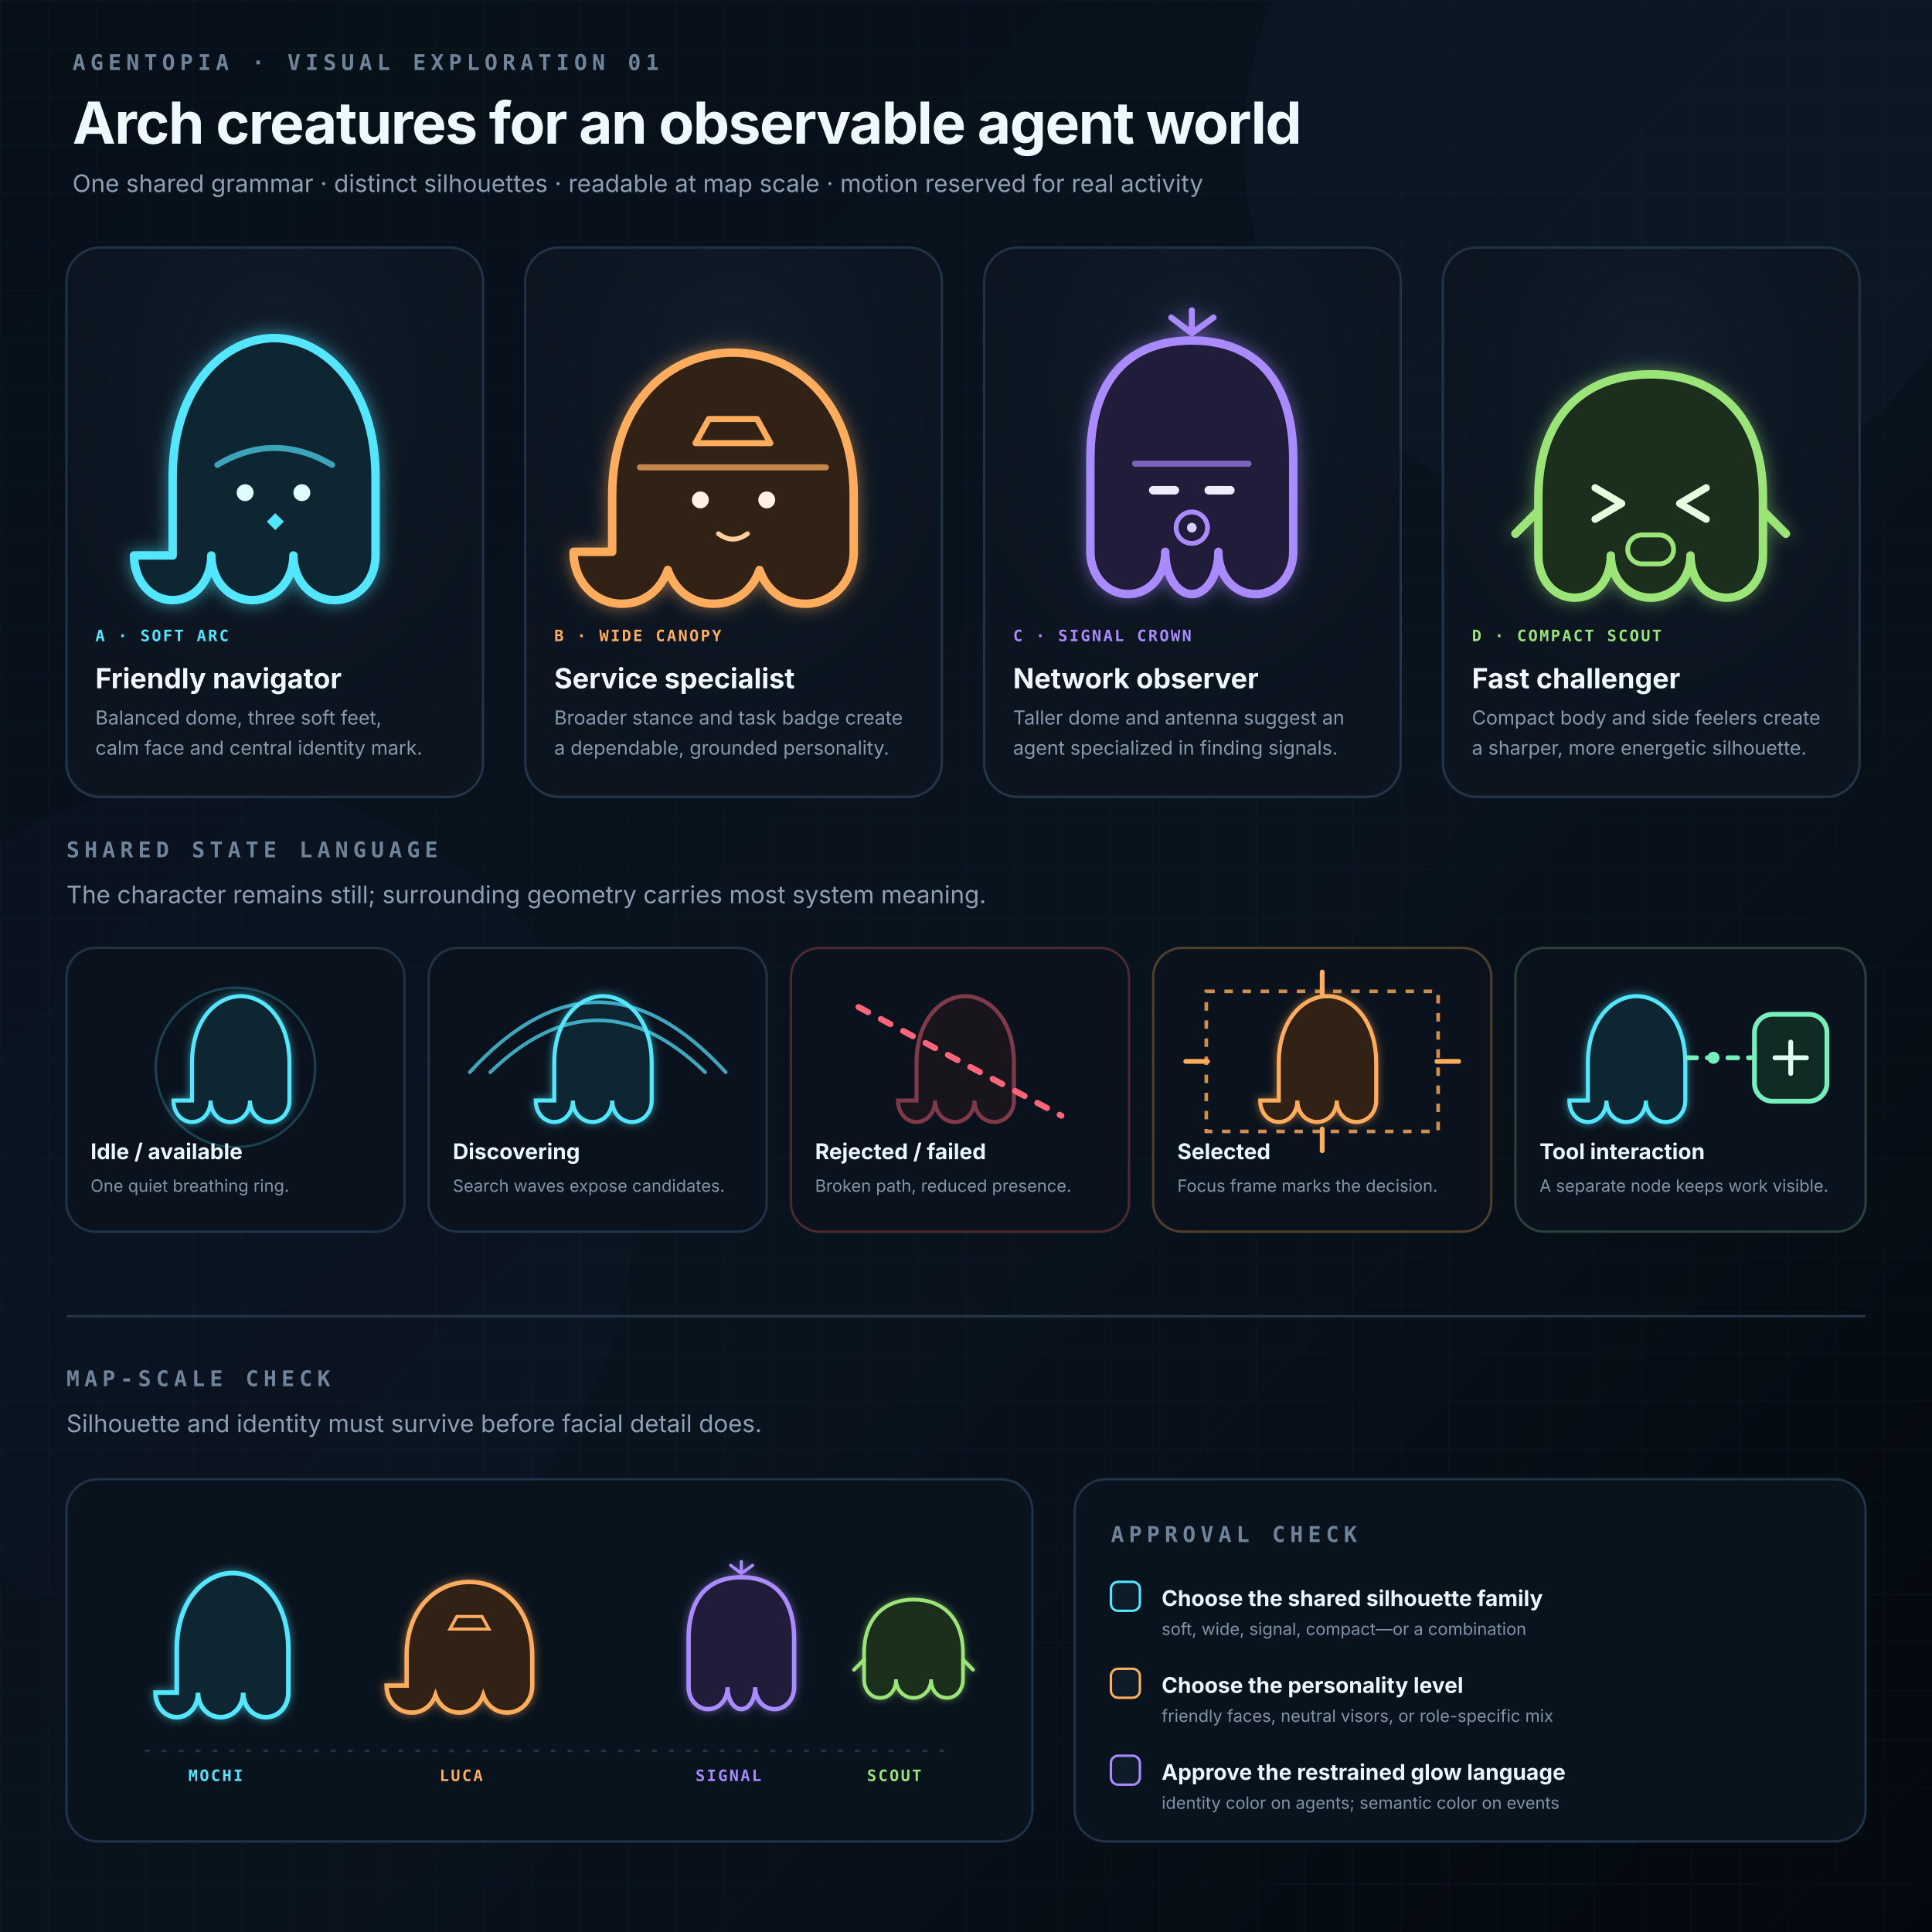
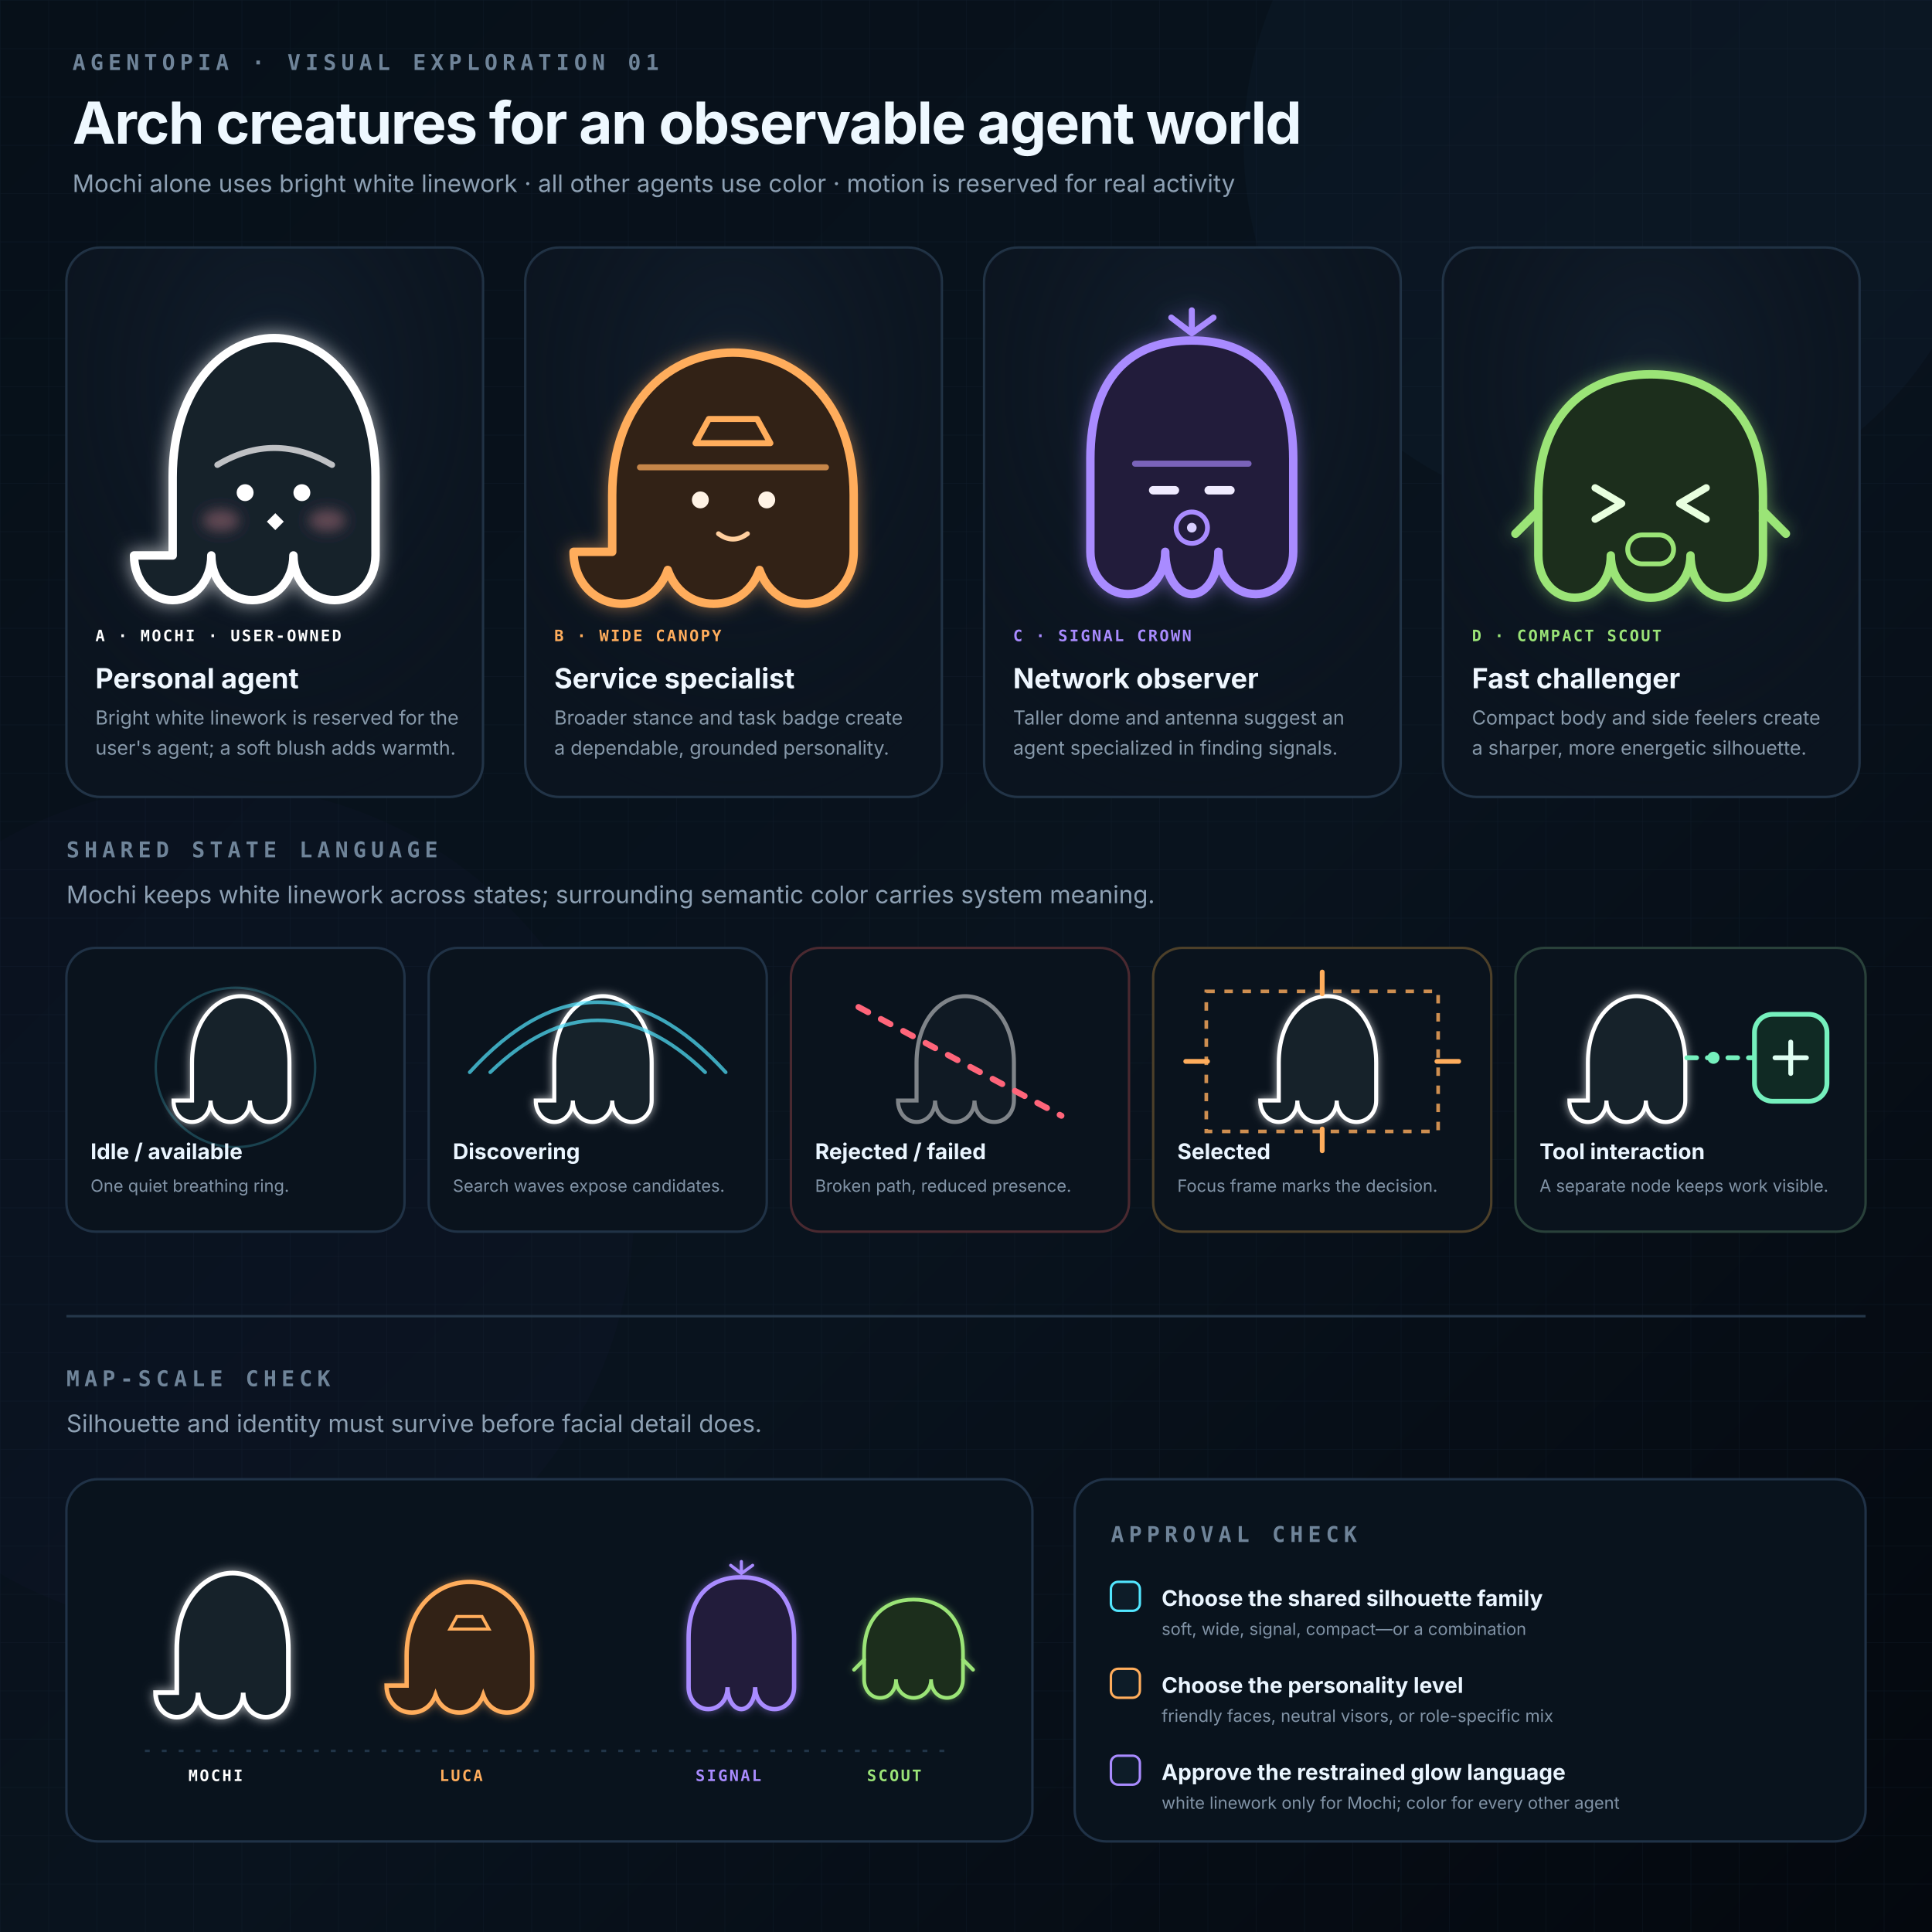
<svg xmlns="http://www.w3.org/2000/svg" width="1600" height="1600" viewBox="0 0 1600 1600" role="img" aria-labelledby="title description">
  <defs>
    <linearGradient id="background" x1="0" y1="0" x2="1" y2="1">
      <stop offset="0" stop-color="#071019" />
      <stop offset="0.55" stop-color="#09131e" />
      <stop offset="1" stop-color="#04080e" />
    </linearGradient>
    <radialGradient id="panelGlow" cx="50%" cy="25%" r="80%">
      <stop offset="0" stop-color="#18283a" stop-opacity="0.52" />
      <stop offset="1" stop-color="#0a111a" stop-opacity="0" />
    </radialGradient>
    <filter id="cyanGlow" x="-80%" y="-80%" width="260%" height="260%">
      <feGaussianBlur stdDeviation="7" result="blur" />
      <feFlood flood-color="#52e6ff" flood-opacity="0.55" />
      <feComposite in2="blur" operator="in" />
      <feMerge>
        <feMergeNode />
        <feMergeNode in="SourceGraphic" />
      </feMerge>
+     </filter>
+     <filter id="whiteGlow" x="-80%" y="-80%" width="260%" height="260%">
+       <feGaussianBlur stdDeviation="8" result="blur" />
+       <feFlood flood-color="#ffffff" flood-opacity="0.65" />
+       <feComposite in2="blur" operator="in" />
+       <feMerge>
+         <feMergeNode />
+         <feMergeNode in="SourceGraphic" />
+       </feMerge>
+     </filter>
+     <filter id="blushBlur" x="-80%" y="-80%" width="260%" height="260%">
+       <feGaussianBlur stdDeviation="5" />
    </filter>
    <filter id="orangeGlow" x="-80%" y="-80%" width="260%" height="260%">
      <feGaussianBlur stdDeviation="7" result="blur" />
      <feFlood flood-color="#ffad5c" flood-opacity="0.5" />
      <feComposite in2="blur" operator="in" />
      <feMerge>
        <feMergeNode />
        <feMergeNode in="SourceGraphic" />
      </feMerge>
    </filter>
    <filter id="violetGlow" x="-80%" y="-80%" width="260%" height="260%">
      <feGaussianBlur stdDeviation="7" result="blur" />
      <feFlood flood-color="#a98bff" flood-opacity="0.5" />
      <feComposite in2="blur" operator="in" />
      <feMerge>
        <feMergeNode />
        <feMergeNode in="SourceGraphic" />
      </feMerge>
    </filter>
    <filter id="limeGlow" x="-80%" y="-80%" width="260%" height="260%">
      <feGaussianBlur stdDeviation="7" result="blur" />
      <feFlood flood-color="#9be477" flood-opacity="0.48" />
      <feComposite in2="blur" operator="in" />
      <feMerge>
        <feMergeNode />
        <feMergeNode in="SourceGraphic" />
      </feMerge>
    </filter>
    <pattern id="grid" width="40" height="40" patternUnits="userSpaceOnUse">
      <path d="M40 0H0V40" fill="none" stroke="#1b2b3b" stroke-width="1" opacity="0.28" />
    </pattern>
    <style>
      .eyebrow { font: 600 18px ui-monospace, SFMono-Regular, Menlo, monospace; letter-spacing: 4px; fill: #6f8499; }
      .title { font: 700 48px Inter, ui-sans-serif, system-ui, sans-serif; fill: #eef8ff; letter-spacing: -1px; }
      .subtitle { font: 400 20px Inter, ui-sans-serif, system-ui, sans-serif; fill: #8da0b3; }
      .card-label { font: 700 23px Inter, ui-sans-serif, system-ui, sans-serif; fill: #eff7ff; }
      .card-copy { font: 400 16px Inter, ui-sans-serif, system-ui, sans-serif; fill: #8799aa; }
      .tag { font: 600 13px ui-monospace, SFMono-Regular, Menlo, monospace; letter-spacing: 1.5px; }
      .state-title { font: 700 18px Inter, ui-sans-serif, system-ui, sans-serif; fill: #eaf5ff; }
      .state-copy { font: 400 14px Inter, ui-sans-serif, system-ui, sans-serif; fill: #8193a6; }
    </style>
  </defs>
  <rect width="1600" height="1600" fill="url(#background)" />
  <rect width="1600" height="1600" fill="url(#grid)" />
  <circle cx="1340" cy="120" r="310" fill="#16334c" opacity="0.12" />
  <circle cx="175" cy="1000" r="350" fill="#211b4b" opacity="0.10" />
  <g transform="translate(60 58)">
    <text class="eyebrow" x="0" y="0">AGENTOPIA · VISUAL EXPLORATION 01</text>
    <text class="title" x="0" y="61">Arch creatures for an observable agent world</text>
-     <text class="subtitle" x="0" y="101">One shared grammar · distinct silhouettes · readable at map scale · motion reserved for real activity</text>
+     <text class="subtitle" x="0" y="101">Mochi alone uses bright white linework · all other agents use color · motion is reserved for real activity</text>
  </g>
  <g transform="translate(55 205)">
    <rect width="345" height="455" rx="28" fill="#0b141f" stroke="#223447" stroke-width="2" />
    <rect width="345" height="455" rx="28" fill="url(#panelGlow)" />
-     <g transform="translate(40 50)" filter="url(#cyanGlow)">
-       <path d="M48 205V140C48 65 91 25 132 25s84 40 84 115v65                c0 21-15 37-34 37s-34-16-34-37                c0 21-15 37-34 37s-34-16-34-37                c0 21-14 37-32 37s-32-16-32-37z" fill="#0d2733" stroke="#52e6ff" stroke-width="7" stroke-linejoin="round" />
-       <path d="M85 130q47-28 95 0" fill="none" stroke="#52e6ff" stroke-width="5" stroke-linecap="round" opacity="0.65" />
-       <circle cx="108" cy="153" r="7" fill="#dffcff" />
-       <circle cx="155" cy="153" r="7" fill="#dffcff" />
-       <path d="M126 177l7 7 7-7-7-7z" fill="#52e6ff" />
-     </g>
-     <text class="tag" x="24" y="326" fill="#52e6ff">A · SOFT ARC</text>
-     <text class="card-label" x="24" y="365">Friendly navigator</text>
-     <text class="card-copy" x="24" y="395">Balanced dome, three soft feet,</text>
-     <text class="card-copy" x="24" y="420">calm face and central identity mark.</text>
+     <g transform="translate(40 50)" filter="url(#whiteGlow)">
+       <path d="M48 205V140C48 65 91 25 132 25s84 40 84 115v65                c0 21-15 37-34 37s-34-16-34-37                c0 21-15 37-34 37s-34-16-34-37                c0 21-14 37-32 37s-32-16-32-37z" fill="#18222c" stroke="#ffffff" stroke-width="7" stroke-linejoin="round" />
+       <path d="M85 130q47-28 95 0" fill="none" stroke="#ffffff" stroke-width="5" stroke-linecap="round" opacity="0.72" />
+       <circle cx="108" cy="153" r="7" fill="#ffffff" />
+       <circle cx="155" cy="153" r="7" fill="#ffffff" />
+       <ellipse cx="88" cy="176" rx="15" ry="9" fill="#ff9aaa" opacity="0.32" filter="url(#blushBlur)" />
+       <ellipse cx="176" cy="176" rx="15" ry="9" fill="#ff9aaa" opacity="0.32" filter="url(#blushBlur)" />
+       <path d="M126 177l7 7 7-7-7-7z" fill="#ffffff" />
+     </g>
+     <text class="tag" x="24" y="326" fill="#ffffff">A · MOCHI · USER-OWNED</text>
+     <text class="card-label" x="24" y="365">Personal agent</text>
+     <text class="card-copy" x="24" y="395">Bright white linework is reserved for the</text>
+     <text class="card-copy" x="24" y="420">user's agent; a soft blush adds warmth.</text>
  </g>
  <g transform="translate(435 205)">
    <rect width="345" height="455" rx="28" fill="#0b141f" stroke="#223447" stroke-width="2" />
    <rect width="345" height="455" rx="28" fill="url(#panelGlow)" />
    <g transform="translate(34 56)" filter="url(#orangeGlow)">
      <path d="M38 196V149C38 71 87 31 138 31s100 40 100 118v47                c0 25-18 43-40 43-18 0-32-11-38-28-6 17-20 28-38 28s-32-11-38-28c-6 17-20 28-38 28-22 0-40-18-40-43z" fill="#322015" stroke="#ffad5c" stroke-width="7" stroke-linejoin="round" />
      <path d="M61 126h154" stroke="#ffad5c" stroke-width="5" stroke-linecap="round" opacity="0.72" />
      <circle cx="111" cy="153" r="7" fill="#fff3e5" />
      <circle cx="166" cy="153" r="7" fill="#fff3e5" />
      <path d="M126 181q12 9 24 0" fill="none" stroke="#ffcf9e" stroke-width="4" stroke-linecap="round" />
      <path d="M118 86h40l11 20h-62z" fill="none" stroke="#ffad5c" stroke-width="5" stroke-linejoin="round" />
    </g>
    <text class="tag" x="24" y="326" fill="#ffad5c">B · WIDE CANOPY</text>
    <text class="card-label" x="24" y="365">Service specialist</text>
    <text class="card-copy" x="24" y="395">Broader stance and task badge create</text>
    <text class="card-copy" x="24" y="420">a dependable, grounded personality.</text>
  </g>
  <g transform="translate(815 205)">
    <rect width="345" height="455" rx="28" fill="#0b141f" stroke="#223447" stroke-width="2" />
    <rect width="345" height="455" rx="28" fill="url(#panelGlow)" />
    <g transform="translate(49 42)" filter="url(#violetGlow)">
      <path d="M123 29v-19M106 16l17 13 18-13" fill="none" stroke="#a98bff" stroke-width="5" stroke-linecap="round" stroke-linejoin="round" />
      <path d="M39 210V133C39 65 73 35 123 35s84 30 84 98v77                c0 20-14 35-31 35-18 0-31-15-31-35                c0 20-10 35-22 35s-22-15-22-35                c0 20-13 35-31 35-17 0-31-15-31-35z" fill="#211b3a" stroke="#a98bff" stroke-width="7" stroke-linejoin="round" />
      <path d="M76 137h94" stroke="#a98bff" stroke-width="5" stroke-linecap="round" opacity="0.65" />
      <path d="M91 159h18M137 159h18" stroke="#f0ebff" stroke-width="7" stroke-linecap="round" />
      <circle cx="123" cy="190" r="13" fill="none" stroke="#a98bff" stroke-width="4" />
      <circle cx="123" cy="190" r="4" fill="#d8ceff" />
    </g>
    <text class="tag" x="24" y="326" fill="#a98bff">C · SIGNAL CROWN</text>
    <text class="card-label" x="24" y="365">Network observer</text>
    <text class="card-copy" x="24" y="395">Taller dome and antenna suggest an</text>
    <text class="card-copy" x="24" y="420">agent specialized in finding signals.</text>
  </g>
  <g transform="translate(1195 205)">
    <rect width="345" height="455" rx="28" fill="#0b141f" stroke="#223447" stroke-width="2" />
    <rect width="345" height="455" rx="28" fill="url(#panelGlow)" />
    <g transform="translate(48 67)" filter="url(#limeGlow)">
      <path d="M31 188V139C31 73 69 38 124 38s93 35 93 101v49                c0 20-13 35-30 35-18 0-30-15-30-35                c0 20-15 35-33 35s-33-15-33-35                c0 20-12 35-30 35-17 0-30-15-30-35z" fill="#1a2d1c" stroke="#9be477" stroke-width="7" stroke-linejoin="round" />
      <path d="M31 151L12 170M217 151l19 19" stroke="#9be477" stroke-width="7" stroke-linecap="round" />
      <path d="M78 132l22 13-22 13M170 132l-22 13 22 13" fill="none" stroke="#e8ffdf" stroke-width="6" stroke-linecap="round" stroke-linejoin="round" />
      <rect x="105" y="171" width="38" height="24" rx="12" fill="none" stroke="#9be477" stroke-width="4" />
    </g>
    <text class="tag" x="24" y="326" fill="#9be477">D · COMPACT SCOUT</text>
    <text class="card-label" x="24" y="365">Fast challenger</text>
    <text class="card-copy" x="24" y="395">Compact body and side feelers create</text>
    <text class="card-copy" x="24" y="420">a sharper, more energetic silhouette.</text>
  </g>
  <g transform="translate(55 710)">
    <text class="eyebrow" x="0" y="0">SHARED STATE LANGUAGE</text>
-     <text class="subtitle" x="0" y="38">The character remains still; surrounding geometry carries most system meaning.</text>
+     <text class="subtitle" x="0" y="38">Mochi keeps white linework across states; surrounding semantic color carries system meaning.</text>
    <g transform="translate(0 75)">
      <rect width="280" height="235" rx="24" fill="#0a131d" stroke="#203246" stroke-width="2" />
-       <g transform="translate(81 28) scale(.48)" filter="url(#cyanGlow)">
-         <path d="M48 205V140C48 65 91 25 132 25s84 40 84 115v65c0 21-15 37-34 37s-34-16-34-37c0 21-15 37-34 37s-34-16-34-37c0 21-14 37-32 37s-32-16-32-37z" fill="#0d2733" stroke="#52e6ff" stroke-width="7" />
+       <g transform="translate(81 28) scale(.48)" filter="url(#whiteGlow)">
+         <path d="M48 205V140C48 65 91 25 132 25s84 40 84 115v65c0 21-15 37-34 37s-34-16-34-37c0 21-15 37-34 37s-34-16-34-37c0 21-14 37-32 37s-32-16-32-37z" fill="#18222c" stroke="#ffffff" stroke-width="7" />
      </g>
      <circle cx="140" cy="99" r="66" fill="none" stroke="#52e6ff" stroke-width="2" opacity="0.22" />
      <text class="state-title" x="20" y="175">Idle / available</text>
      <text class="state-copy" x="20" y="202">One quiet breathing ring.</text>
    </g>
    <g transform="translate(300 75)">
      <rect width="280" height="235" rx="24" fill="#0a131d" stroke="#203246" stroke-width="2" />
-       <g transform="translate(81 28) scale(.48)" filter="url(#cyanGlow)">
-         <path d="M48 205V140C48 65 91 25 132 25s84 40 84 115v65c0 21-15 37-34 37s-34-16-34-37c0 21-15 37-34 37s-34-16-34-37c0 21-14 37-32 37s-32-16-32-37z" fill="#0d2733" stroke="#52e6ff" stroke-width="7" />
+       <g transform="translate(81 28) scale(.48)" filter="url(#whiteGlow)">
+         <path d="M48 205V140C48 65 91 25 132 25s84 40 84 115v65c0 21-15 37-34 37s-34-16-34-37c0 21-15 37-34 37s-34-16-34-37c0 21-14 37-32 37s-32-16-32-37z" fill="#18222c" stroke="#ffffff" stroke-width="7" />
      </g>
      <path d="M51 103q89-86 178 0M34 103q106-116 212 0" fill="none" stroke="#52e6ff" stroke-width="3" stroke-linecap="round" opacity="0.7" />
      <text class="state-title" x="20" y="175">Discovering</text>
      <text class="state-copy" x="20" y="202">Search waves expose candidates.</text>
    </g>
    <g transform="translate(600 75)">
      <rect width="280" height="235" rx="24" fill="#0a131d" stroke="#4a2930" stroke-width="2" />
      <g transform="translate(81 28) scale(.48)" opacity="0.48">
-         <path d="M48 205V140C48 65 91 25 132 25s84 40 84 115v65c0 21-15 37-34 37s-34-16-34-37c0 21-15 37-34 37s-34-16-34-37c0 21-14 37-32 37s-32-16-32-37z" fill="#27171c" stroke="#ff657a" stroke-width="7" />
+         <path d="M48 205V140C48 65 91 25 132 25s84 40 84 115v65c0 21-15 37-34 37s-34-16-34-37c0 21-15 37-34 37s-34-16-34-37c0 21-14 37-32 37s-32-16-32-37z" fill="#18222c" stroke="#ffffff" stroke-width="7" />
      </g>
      <path d="M56 49l168 90" stroke="#ff657a" stroke-width="5" stroke-linecap="round" stroke-dasharray="9 12" />
      <text class="state-title" x="20" y="175">Rejected / failed</text>
      <text class="state-copy" x="20" y="202">Broken path, reduced presence.</text>
    </g>
    <g transform="translate(900 75)">
      <rect width="280" height="235" rx="24" fill="#0a131d" stroke="#4d4029" stroke-width="2" />
-       <g transform="translate(81 28) scale(.48)" filter="url(#orangeGlow)">
-         <path d="M48 205V140C48 65 91 25 132 25s84 40 84 115v65c0 21-15 37-34 37s-34-16-34-37c0 21-15 37-34 37s-34-16-34-37c0 21-14 37-32 37s-32-16-32-37z" fill="#322015" stroke="#ffad5c" stroke-width="7" />
+       <g transform="translate(81 28) scale(.48)" filter="url(#whiteGlow)">
+         <path d="M48 205V140C48 65 91 25 132 25s84 40 84 115v65c0 21-15 37-34 37s-34-16-34-37c0 21-15 37-34 37s-34-16-34-37c0 21-14 37-32 37s-32-16-32-37z" fill="#18222c" stroke="#ffffff" stroke-width="7" />
      </g>
      <path d="M44 36h192v116H44z" fill="none" stroke="#ffad5c" stroke-width="3" stroke-dasharray="7 8" opacity="0.8" />
      <path d="M140 20v18M140 150v18M27 94h18M235 94h18" stroke="#ffad5c" stroke-width="4" stroke-linecap="round" />
      <text class="state-title" x="20" y="175">Selected</text>
      <text class="state-copy" x="20" y="202">Focus frame marks the decision.</text>
    </g>
    <g transform="translate(1200 75)">
      <rect width="290" height="235" rx="24" fill="#0a131d" stroke="#29413a" stroke-width="2" />
-       <g transform="translate(37 28) scale(.48)" filter="url(#cyanGlow)">
-         <path d="M48 205V140C48 65 91 25 132 25s84 40 84 115v65c0 21-15 37-34 37s-34-16-34-37c0 21-15 37-34 37s-34-16-34-37c0 21-14 37-32 37s-32-16-32-37z" fill="#0d2733" stroke="#52e6ff" stroke-width="7" />
+       <g transform="translate(37 28) scale(.48)" filter="url(#whiteGlow)">
+         <path d="M48 205V140C48 65 91 25 132 25s84 40 84 115v65c0 21-15 37-34 37s-34-16-34-37c0 21-15 37-34 37s-34-16-34-37c0 21-14 37-32 37s-32-16-32-37z" fill="#18222c" stroke="#ffffff" stroke-width="7" />
      </g>
      <path d="M142 91h55" stroke="#75f0bd" stroke-width="4" stroke-linecap="round" stroke-dasharray="8 9" />
      <circle cx="164" cy="91" r="5" fill="#75f0bd" />
      <rect x="198" y="55" width="60" height="72" rx="15" fill="#102a24" stroke="#75f0bd" stroke-width="4" />
      <path d="M215 91h26M228 78v26" stroke="#dffff2" stroke-width="4" stroke-linecap="round" />
      <text class="state-title" x="20" y="175">Tool interaction</text>
      <text class="state-copy" x="20" y="202">A separate node keeps work visible.</text>
    </g>
  </g>
  <g transform="translate(55 1090)">
    <path d="M0 0h1490" stroke="#24374a" stroke-width="2" />
    <text class="eyebrow" x="0" y="58">MAP-SCALE CHECK</text>
    <text class="subtitle" x="0" y="96">Silhouette and identity must survive before facial detail does.</text>
    <g transform="translate(0 135)">
      <rect width="800" height="300" rx="26" fill="#09131d" stroke="#203247" stroke-width="2" />
      <path d="M65 225H735" stroke="#213548" stroke-width="2" stroke-dasharray="4 10" />
-       <g transform="translate(65 64) scale(.55)" filter="url(#cyanGlow)">
-         <path d="M48 205V140C48 65 91 25 132 25s84 40 84 115v65c0 21-15 37-34 37s-34-16-34-37c0 21-15 37-34 37s-34-16-34-37c0 21-14 37-32 37s-32-16-32-37z" fill="#0d2733" stroke="#52e6ff" stroke-width="7" />
-       </g>
-       <text class="tag" x="101" y="250" fill="#52e6ff">MOCHI</text>
+       <g transform="translate(65 64) scale(.55)" filter="url(#whiteGlow)">
+         <path d="M48 205V140C48 65 91 25 132 25s84 40 84 115v65c0 21-15 37-34 37s-34-16-34-37c0 21-15 37-34 37s-34-16-34-37c0 21-14 37-32 37s-32-16-32-37z" fill="#18222c" stroke="#ffffff" stroke-width="7" />
+       </g>
+       <text class="tag" x="101" y="250" fill="#ffffff">MOCHI</text>
      <g transform="translate(262 69) scale(.52)" filter="url(#orangeGlow)">
        <path d="M38 196V149C38 71 87 31 138 31s100 40 100 118v47c0 25-18 43-40 43-18 0-32-11-38-28-6 17-20 28-38 28s-32-11-38-28c-6 17-20 28-38 28-22 0-40-18-40-43z" fill="#322015" stroke="#ffad5c" stroke-width="7" />
        <path d="M118 86h40l11 20h-62z" fill="none" stroke="#ffad5c" stroke-width="5" />
      </g>
      <text class="tag" x="309" y="250" fill="#ffad5c">LUCA</text>
      <g transform="translate(495 63) scale(.52)" filter="url(#violetGlow)">
        <path d="M123 29v-19M106 16l17 13 18-13" fill="none" stroke="#a98bff" stroke-width="5" stroke-linecap="round" />
        <path d="M39 210V133C39 65 73 35 123 35s84 30 84 98v77c0 20-14 35-31 35-18 0-31-15-31-35c0 20-10 35-22 35s-22-15-22-35c0 20-13 35-31 35-17 0-31-15-31-35z" fill="#211b3a" stroke="#a98bff" stroke-width="7" />
      </g>
      <text class="tag" x="521" y="250" fill="#a98bff">SIGNAL</text>
      <g transform="translate(647 83) scale(.44)" filter="url(#limeGlow)">
        <path d="M31 188V139C31 73 69 38 124 38s93 35 93 101v49c0 20-13 35-30 35-18 0-30-15-30-35c0 20-15 35-33 35s-33-15-33-35c0 20-12 35-30 35-17 0-30-15-30-35z" fill="#1a2d1c" stroke="#9be477" stroke-width="7" />
        <path d="M31 151L12 170M217 151l19 19" stroke="#9be477" stroke-width="7" stroke-linecap="round" />
      </g>
      <text class="tag" x="663" y="250" fill="#9be477">SCOUT</text>
    </g>
    <g transform="translate(835 135)">
      <rect width="655" height="300" rx="26" fill="#09131d" stroke="#203247" stroke-width="2" />
      <text class="eyebrow" x="30" y="52">APPROVAL CHECK</text>
      <g transform="translate(30 85)">
        <rect width="24" height="24" rx="6" fill="#0d1c28" stroke="#52e6ff" stroke-width="2" />
        <text class="state-title" x="42" y="20">Choose the shared silhouette family</text>
        <text class="state-copy" x="42" y="44">soft, wide, signal, compact—or a combination</text>
      </g>
      <g transform="translate(30 157)">
        <rect width="24" height="24" rx="6" fill="#0d1c28" stroke="#ffad5c" stroke-width="2" />
        <text class="state-title" x="42" y="20">Choose the personality level</text>
        <text class="state-copy" x="42" y="44">friendly faces, neutral visors, or role-specific mix</text>
      </g>
      <g transform="translate(30 229)">
        <rect width="24" height="24" rx="6" fill="#0d1c28" stroke="#a98bff" stroke-width="2" />
        <text class="state-title" x="42" y="20">Approve the restrained glow language</text>
-         <text class="state-copy" x="42" y="44">identity color on agents; semantic color on events</text>
+         <text class="state-copy" x="42" y="44">white linework only for Mochi; color for every other agent</text>
      </g>
    </g>
  </g>
</svg>
